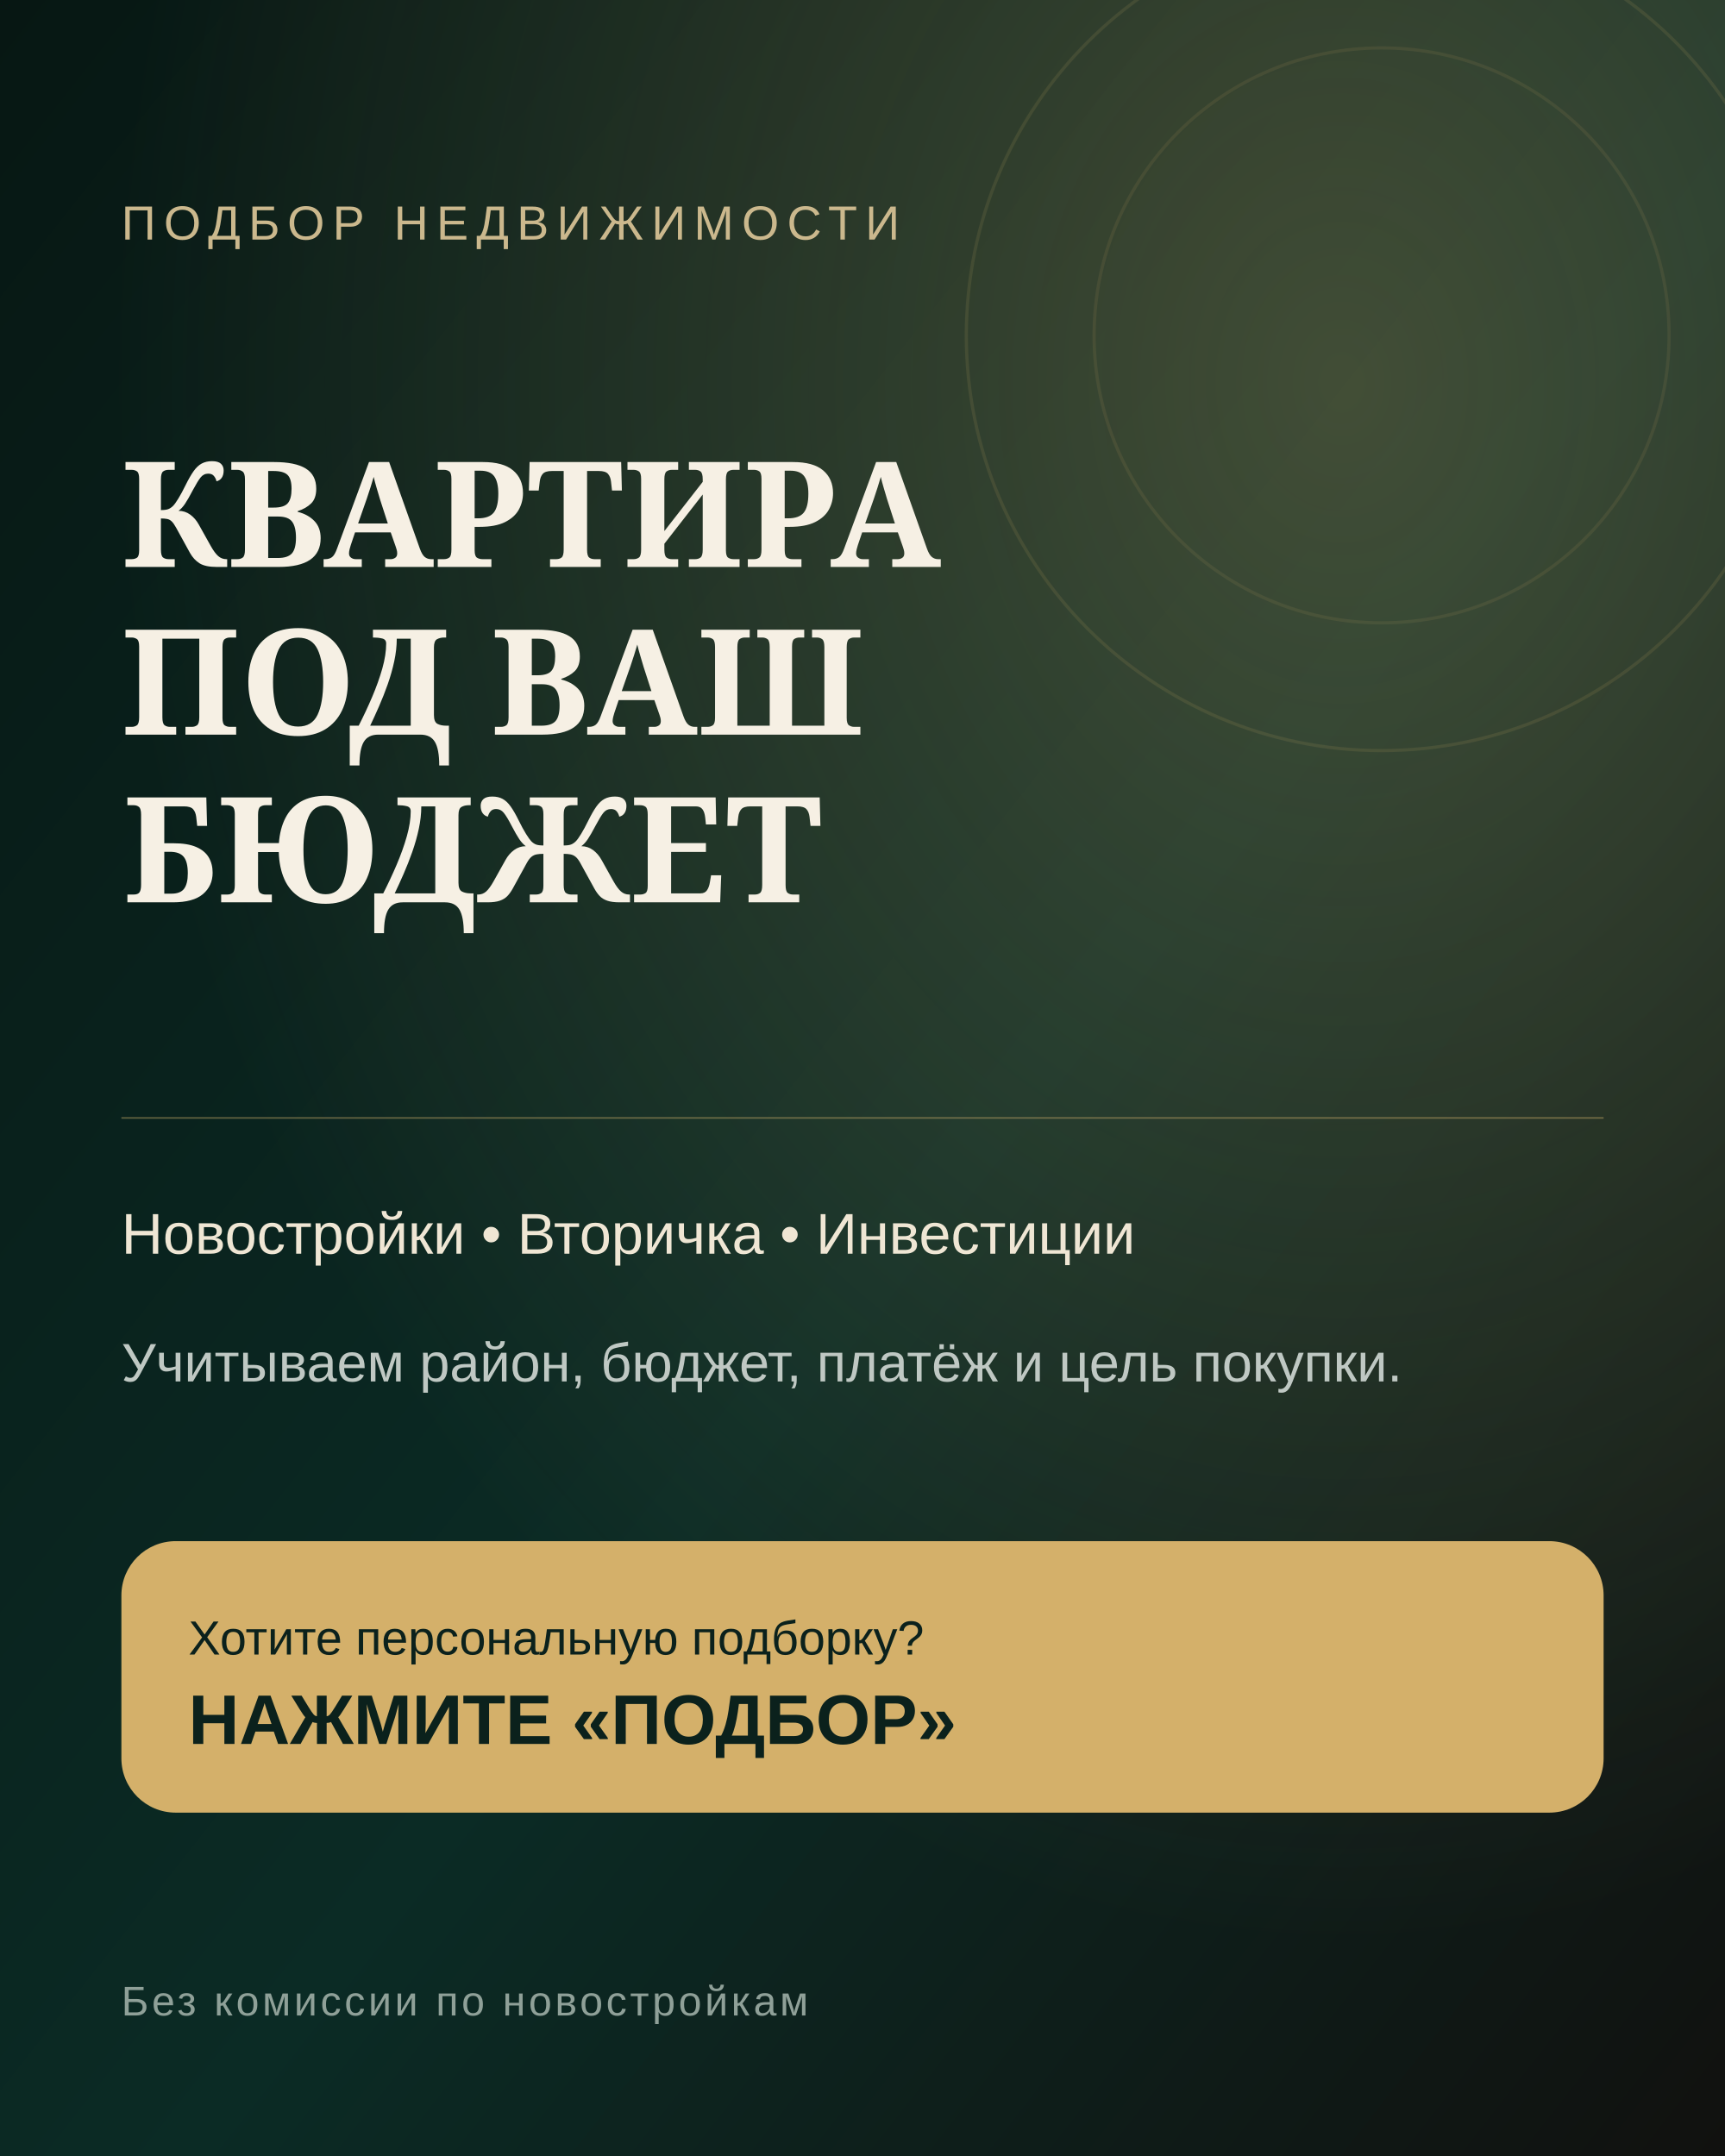
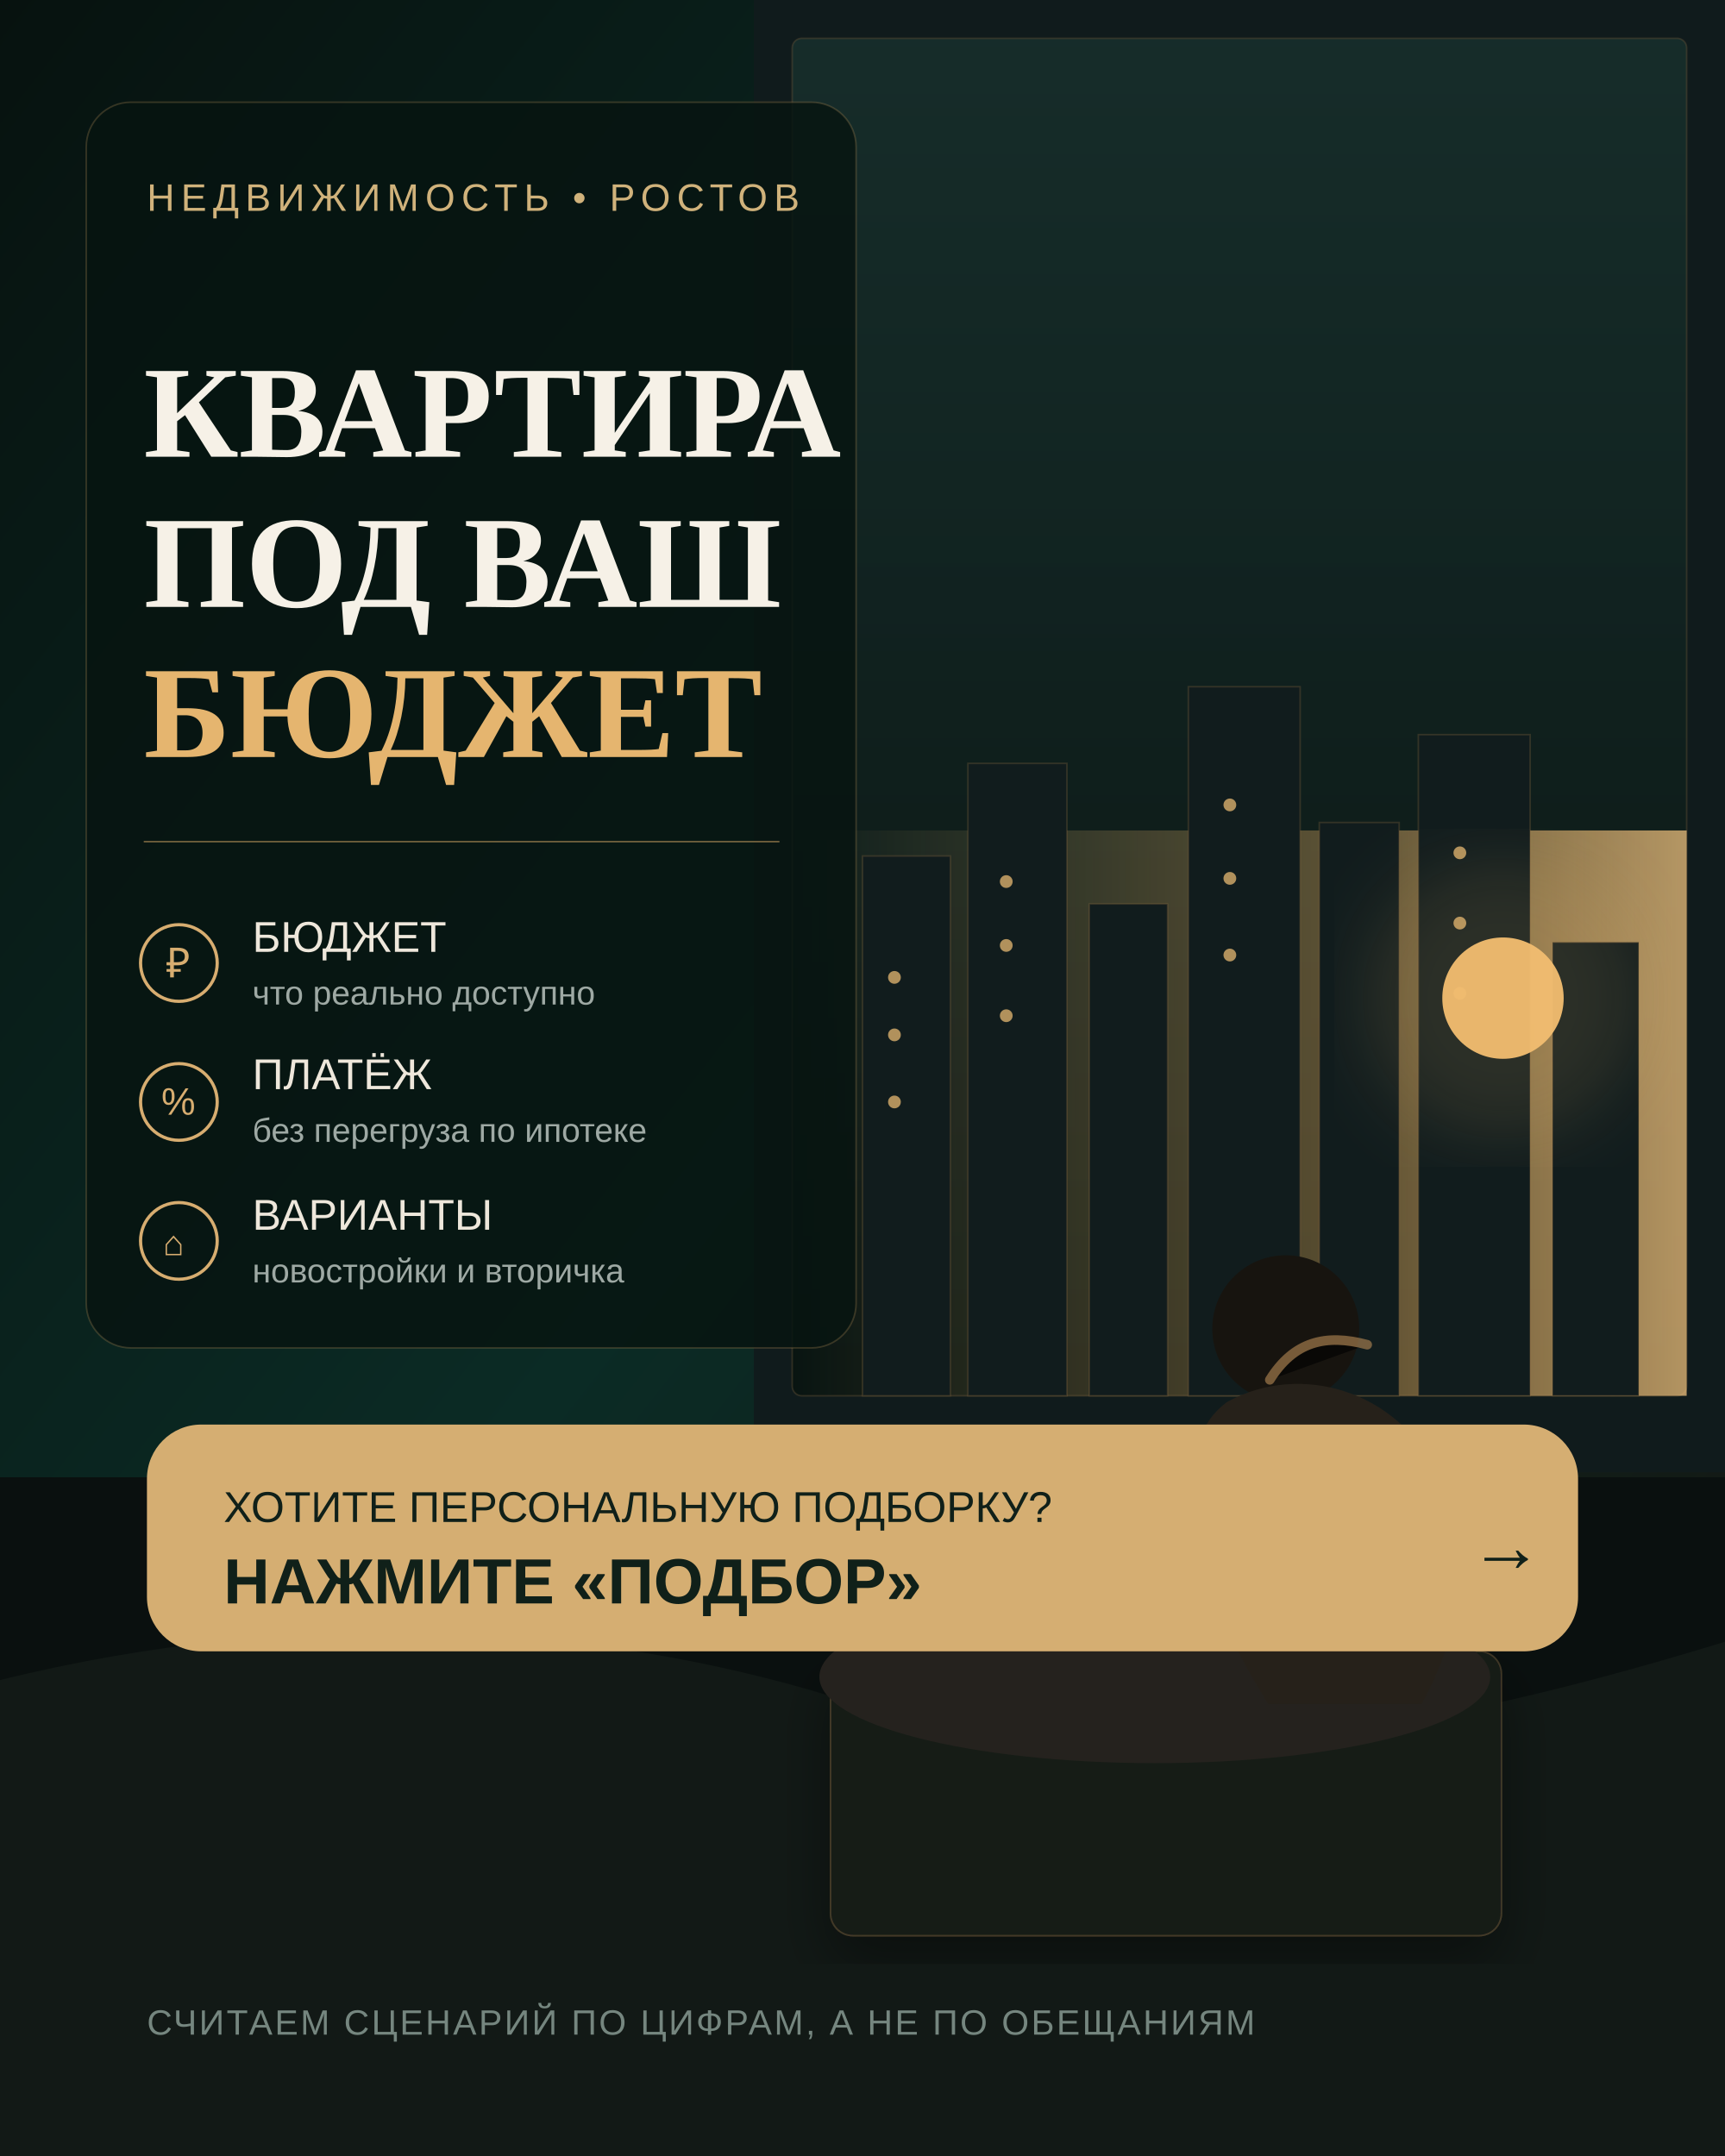
<svg xmlns="http://www.w3.org/2000/svg" width="1080" height="1350" viewBox="0 0 1080 1350">
  <defs>
    <linearGradient id="bg" x1="0" y1="0" x2="1" y2="1">
-       <stop offset="0" stop-color="#071713" />
-       <stop offset="0.55" stop-color="#0b2b25" />
-       <stop offset="1" stop-color="#11110f" />
+       <stop offset="0" stop-color="#07120f" />
+       <stop offset=".48" stop-color="#0b2b25" />
+       <stop offset="1" stop-color="#16130f" />
    </linearGradient>
-     <radialGradient id="g1" cx="78%" cy="18%" r="72%">
-       <stop offset="0" stop-color="#d1ad69" stop-opacity=".28" />
-       <stop offset="1" stop-color="#d1ad69" stop-opacity="0" />
+     <linearGradient id="glass" x1="0" y1="0" x2="0" y2="1">
+       <stop offset="0" stop-color="#172e2b" stop-opacity=".92" />
+       <stop offset="1" stop-color="#081310" stop-opacity=".98" />
+     </linearGradient>
+     <linearGradient id="sun" x1="0" y1="0" x2="1" y2="0">
+       <stop offset="0" stop-color="#f0c078" stop-opacity="0" />
+       <stop offset=".62" stop-color="#f0b566" stop-opacity=".35" />
+       <stop offset="1" stop-color="#f6c681" stop-opacity=".72" />
+     </linearGradient>
+     <radialGradient id="glow" cx="80%" cy="38%" r="46%">
+       <stop offset="0" stop-color="#f2b96e" stop-opacity=".45" />
+       <stop offset="1" stop-color="#f2b96e" stop-opacity="0" />
    </radialGradient>
+     <filter id="blur">
+       <feGaussianBlur stdDeviation="22" />
+     </filter>
+     <filter id="shadow">
+       <feDropShadow dx="0" dy="18" stdDeviation="18" flood-color="#000" flood-opacity=".38" />
+     </filter>
  </defs>
  <rect width="1080" height="1350" fill="url(#bg)" />
-   <rect width="1080" height="1350" fill="url(#g1)" />
-   <circle cx="865" cy="210" r="260" fill="none" stroke="#d4b06a" stroke-opacity=".12" stroke-width="2" />
-   <circle cx="865" cy="210" r="180" fill="none" stroke="#d4b06a" stroke-opacity=".10" stroke-width="2" />
-   <text x="76" y="150" font-family="Arial,Helvetica,sans-serif" font-size="30" letter-spacing="5" fill="#cbb88d">ПОДБОР НЕДВИЖИМОСТИ</text>
-   <text x="76" y="355" font-family="Georgia,serif" font-size="92" font-weight="700" fill="#f6f0e4">
-     <tspan x="76" dy="0">КВАРТИРА</tspan>
-     <tspan x="76" dy="105">ПОД ВАШ</tspan>
-     <tspan x="76" dy="105">БЮДЖЕТ</tspan>
+   <circle cx="880" cy="410" r="360" fill="url(#glow)" />
+   <rect x="472" y="0" width="608" height="922" fill="#101b1c" />
+   <rect x="496" y="24" width="560" height="850" rx="6" fill="url(#glass)" stroke="#6f5a3b" stroke-opacity=".35" />
+   <rect x="496" y="520" width="560" height="354" fill="url(#sun)" />
+   <g fill="#111c1d" stroke="#9f7647" stroke-opacity=".25">
+     <rect x="540" y="536" width="55" height="338" />
+     <rect x="606" y="478" width="62" height="396" />
+     <rect x="682" y="566" width="49" height="308" />
+     <rect x="744" y="430" width="70" height="444" />
+     <rect x="826" y="515" width="50" height="359" />
+     <rect x="888" y="460" width="70" height="414" />
+     <rect x="972" y="590" width="54" height="284" />
+   </g>
+   <g fill="#d9ae6c" opacity=".8">
+     <circle cx="560" cy="612" r="4" />
+     <circle cx="560" cy="648" r="4" />
+     <circle cx="560" cy="690" r="4" />
+     <circle cx="630" cy="552" r="4" />
+     <circle cx="630" cy="592" r="4" />
+     <circle cx="630" cy="636" r="4" />
+     <circle cx="770" cy="504" r="4" />
+     <circle cx="770" cy="550" r="4" />
+     <circle cx="770" cy="598" r="4" />
+     <circle cx="914" cy="534" r="4" />
+     <circle cx="914" cy="578" r="4" />
+     <circle cx="914" cy="622" r="4" />
+   </g>
+   <circle cx="941" cy="625" r="38" fill="#f2bd70" opacity=".95" />
+   <circle cx="941" cy="625" r="88" fill="#f2bd70" opacity=".12" filter="url(#blur)" />
+   <rect x="0" y="925" width="1080" height="425" fill="#0a100f" />
+   <path d="M0 1052 C190 1005 372 1017 520 1062 C697 1115 865 1094 1080 1028 L1080 1350 L0 1350 Z" fill="#121916" />
+   <rect x="520" y="1034" width="420" height="178" rx="14" fill="#171a17" stroke="#927248" stroke-opacity=".35" filter="url(#shadow)" />
+   <ellipse cx="723" cy="1050" rx="210" ry="54" fill="#25221e" />
+   <rect x="590" y="1004" width="292" height="12" rx="6" fill="#b38a52" opacity=".6" />
+   <g transform="translate(710 770)">
+     <circle cx="95" cy="62" r="46" fill="#17140f" />
+     <path d="M58 108 C105 82 165 102 188 150 C208 191 210 244 180 297 L84 297 C56 252 39 211 38 169 C36 139 41 121 58 108Z" fill="#26211a" />
+     <path d="M85 94 C100 70 120 65 146 72" stroke="#b88b55" stroke-width="6" stroke-linecap="round" opacity=".6" />
+   </g>
+   <rect x="54" y="64" width="482" height="780" rx="28" fill="#071410" fill-opacity=".82" stroke="#c59a5e" stroke-opacity=".25" />
+   <text x="92" y="132" font-family="Arial,Helvetica,sans-serif" font-size="24" letter-spacing="4" fill="#d0b27b">НЕДВИЖИМОСТЬ • РОСТОВ</text>
+   <text x="90" y="286" font-family="Georgia,'Times New Roman',serif" font-size="82" font-weight="700" fill="#f6f1e7">
+     <tspan x="90" dy="0">КВАРТИРА</tspan>
+     <tspan x="90" dy="94">ПОД ВАШ</tspan>
+     <tspan x="90" dy="94" fill="#e5b56f">БЮДЖЕТ</tspan>
  </text>
-   <line x1="76" y1="700" x2="1004" y2="700" stroke="#d0b06d" stroke-opacity=".42" />
-   <text x="76" y="785" font-family="Arial,Helvetica,sans-serif" font-size="36" fill="#efe6d4">Новостройки • Вторичка • Инвестиции</text>
-   <text x="76" y="865" font-family="Arial,Helvetica,sans-serif" font-size="34" fill="#bfc8c3">Учитываем район, бюджет, платёж и цель покупки.</text>
-   <rect x="76" y="965" width="928" height="170" rx="34" fill="#d4b06a" />
-   <text x="118" y="1036" font-family="Arial,Helvetica,sans-serif" font-size="30" fill="#0b211c">Хотите персональную подборку?</text>
-   <text x="118" y="1092" font-family="Arial,Helvetica,sans-serif" font-size="44" font-weight="700" fill="#0b211c">НАЖМИТЕ «ПОДБОР»</text>
-   <text x="76" y="1262" font-family="Arial,Helvetica,sans-serif" font-size="26" letter-spacing="2" fill="#8fa098">Без комиссии по новостройкам</text>
+   <line x1="90" y1="527" x2="488" y2="527" stroke="#c59a5e" stroke-opacity=".55" />
+   <g font-family="Arial,Helvetica,sans-serif">
+     <circle cx="112" cy="603" r="24" fill="none" stroke="#d7ad70" stroke-width="2" />
+     <text x="104" y="612" font-size="26" fill="#d7ad70">₽</text>
+     <text x="158" y="596" font-size="27" fill="#eee7db">БЮДЖЕТ</text>
+     <text x="158" y="629" font-size="21" fill="#9ea9a4">что реально доступно</text>
+     <circle cx="112" cy="690" r="24" fill="none" stroke="#d7ad70" stroke-width="2" />
+     <text x="101" y="698" font-size="24" fill="#d7ad70">%</text>
+     <text x="158" y="682" font-size="27" fill="#eee7db">ПЛАТЁЖ</text>
+     <text x="158" y="715" font-size="21" fill="#9ea9a4">без перегруза по ипотеке</text>
+     <circle cx="112" cy="777" r="24" fill="none" stroke="#d7ad70" stroke-width="2" />
+     <text x="102" y="786" font-size="22" fill="#d7ad70">⌂</text>
+     <text x="158" y="770" font-size="27" fill="#eee7db">ВАРИАНТЫ</text>
+     <text x="158" y="803" font-size="21" fill="#9ea9a4">новостройки и вторичка</text>
+   </g>
+   <rect x="92" y="892" width="896" height="142" rx="34" fill="#d5ae72" />
+   <text x="140" y="953" font-family="Arial,Helvetica,sans-serif" font-size="27" fill="#102019">ХОТИТЕ ПЕРСОНАЛЬНУЮ ПОДБОРКУ?</text>
+   <text x="140" y="1004" font-family="Arial,Helvetica,sans-serif" font-size="40" font-weight="700" fill="#102019">НАЖМИТЕ «ПОДБОР»</text>
+   <text x="920" y="984" font-family="Arial,Helvetica,sans-serif" font-size="46" fill="#102019">→</text>
+   <text x="92" y="1274" font-family="Arial,Helvetica,sans-serif" font-size="22" letter-spacing="1.4" fill="#75867f">СЧИТАЕМ СЦЕНАРИЙ ПО ЦИФРАМ, А НЕ ПО ОБЕЩАНИЯМ</text>
</svg>
